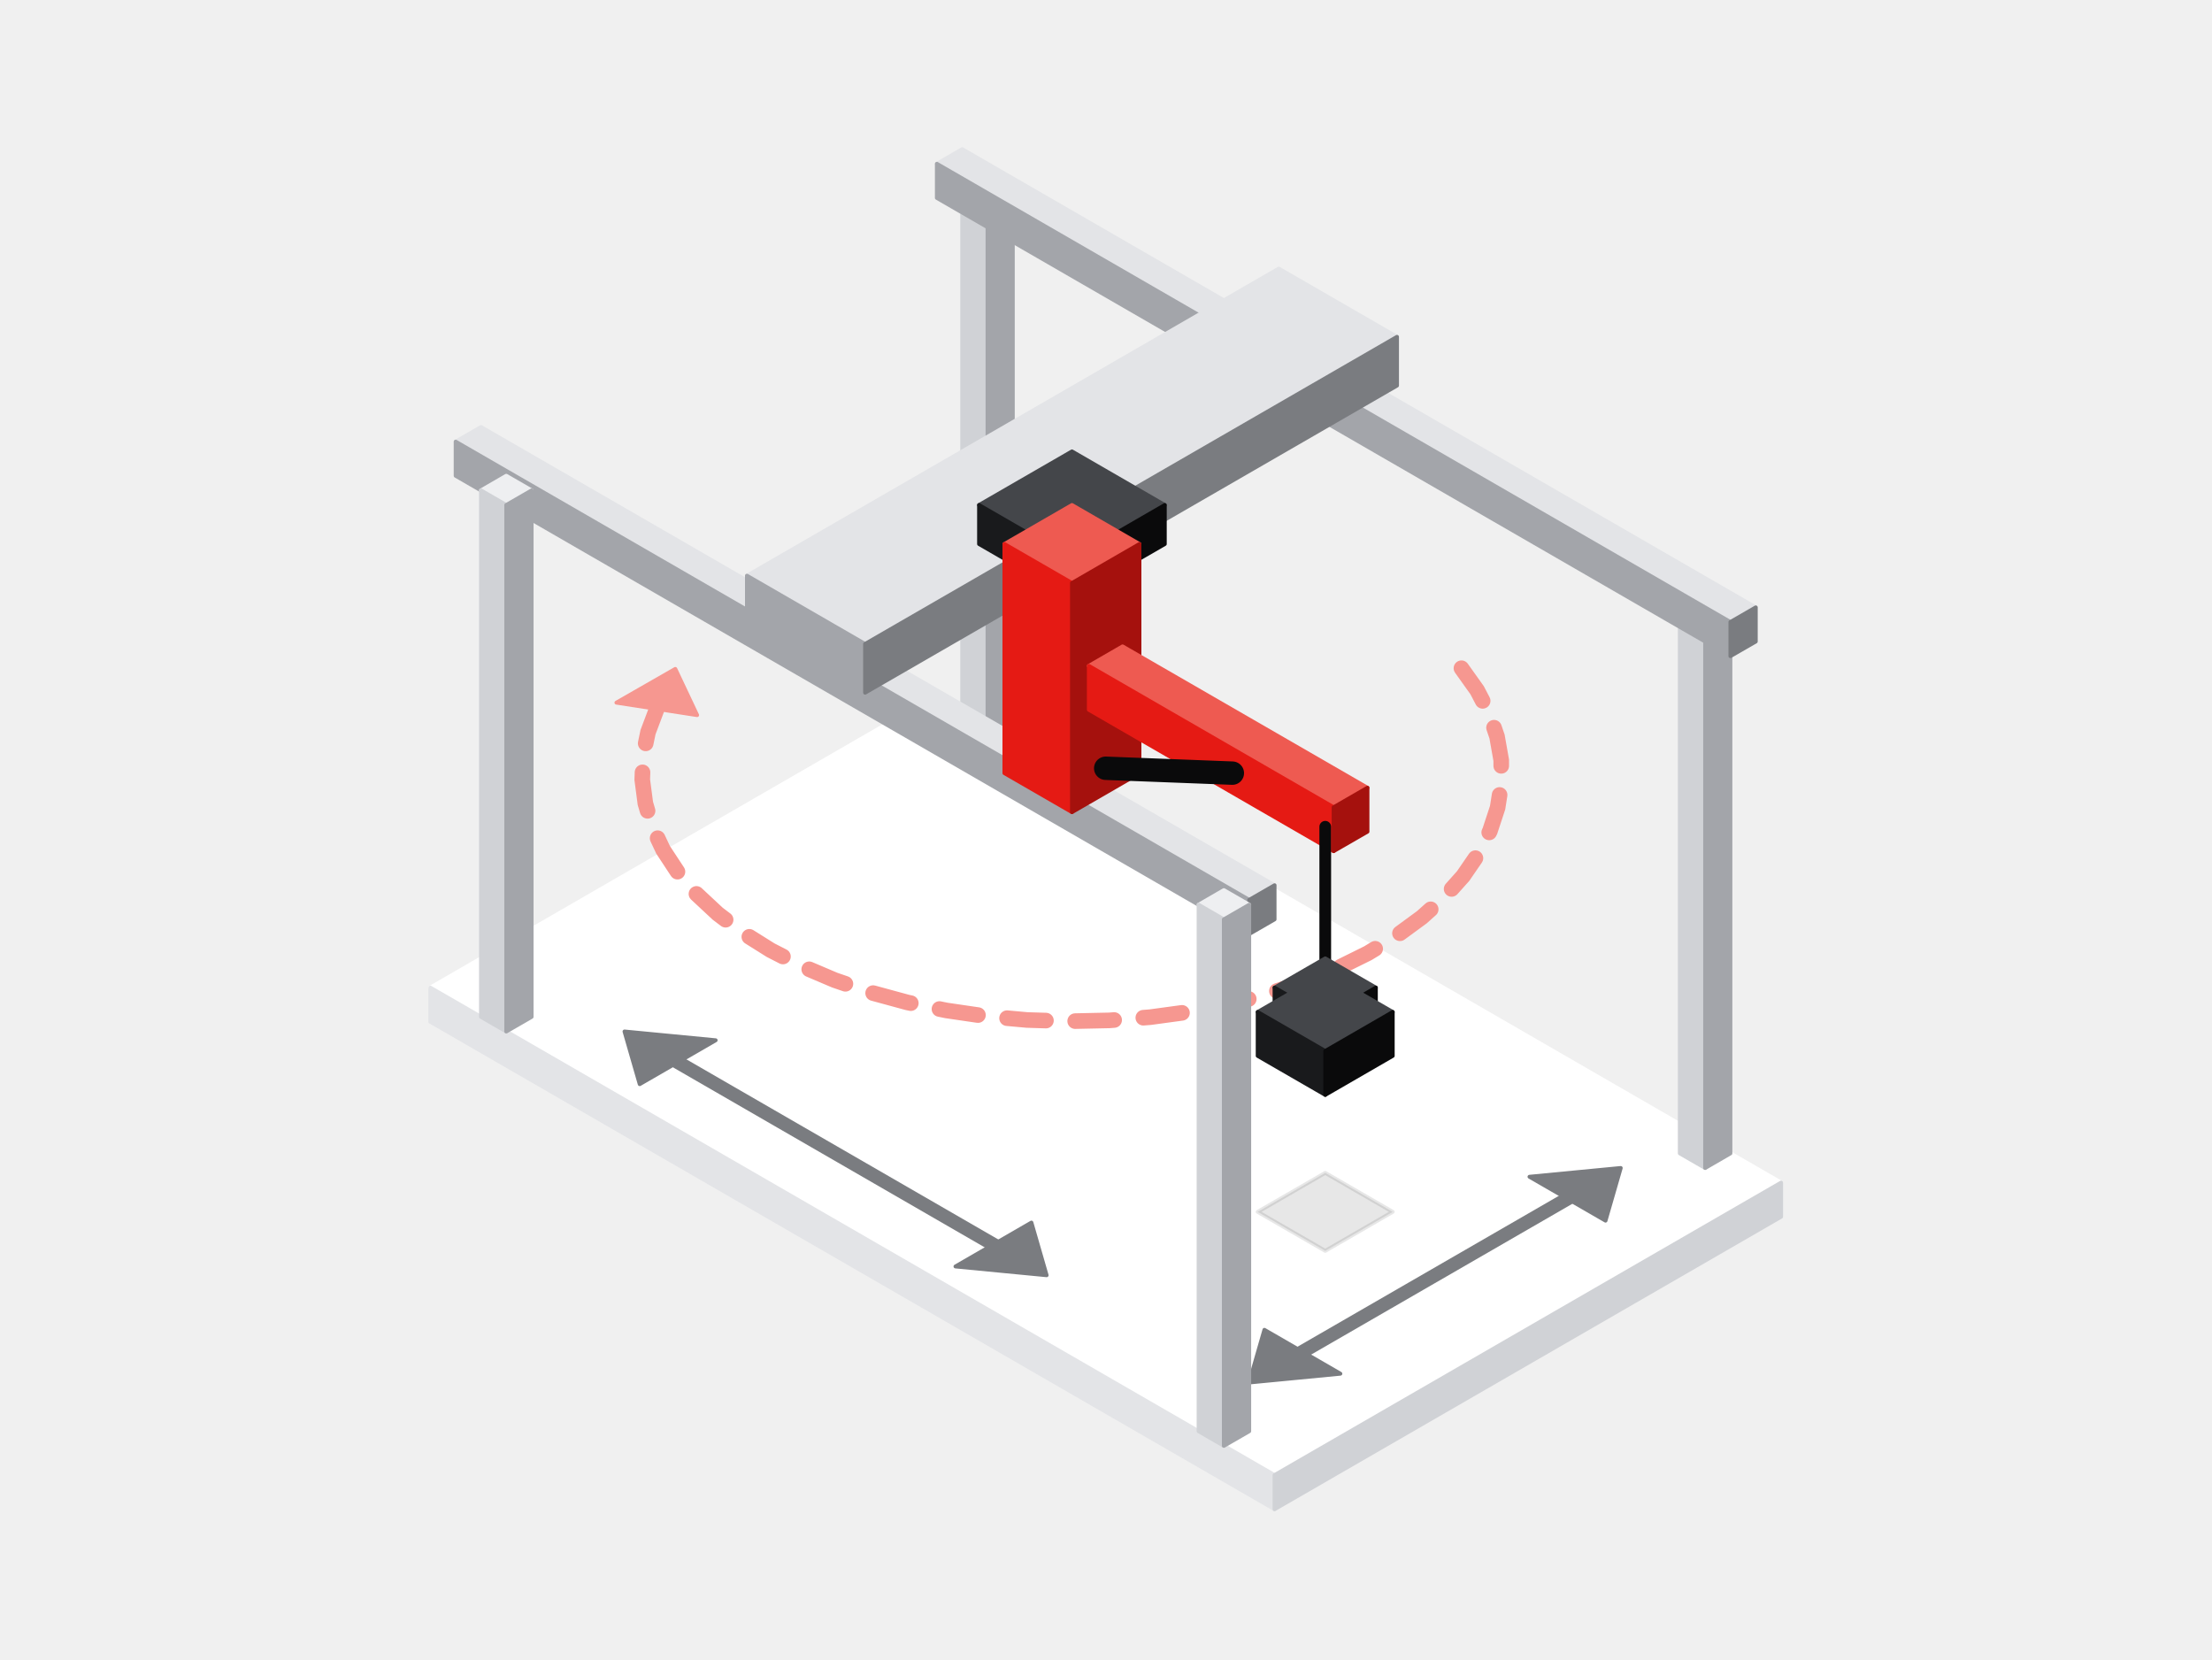
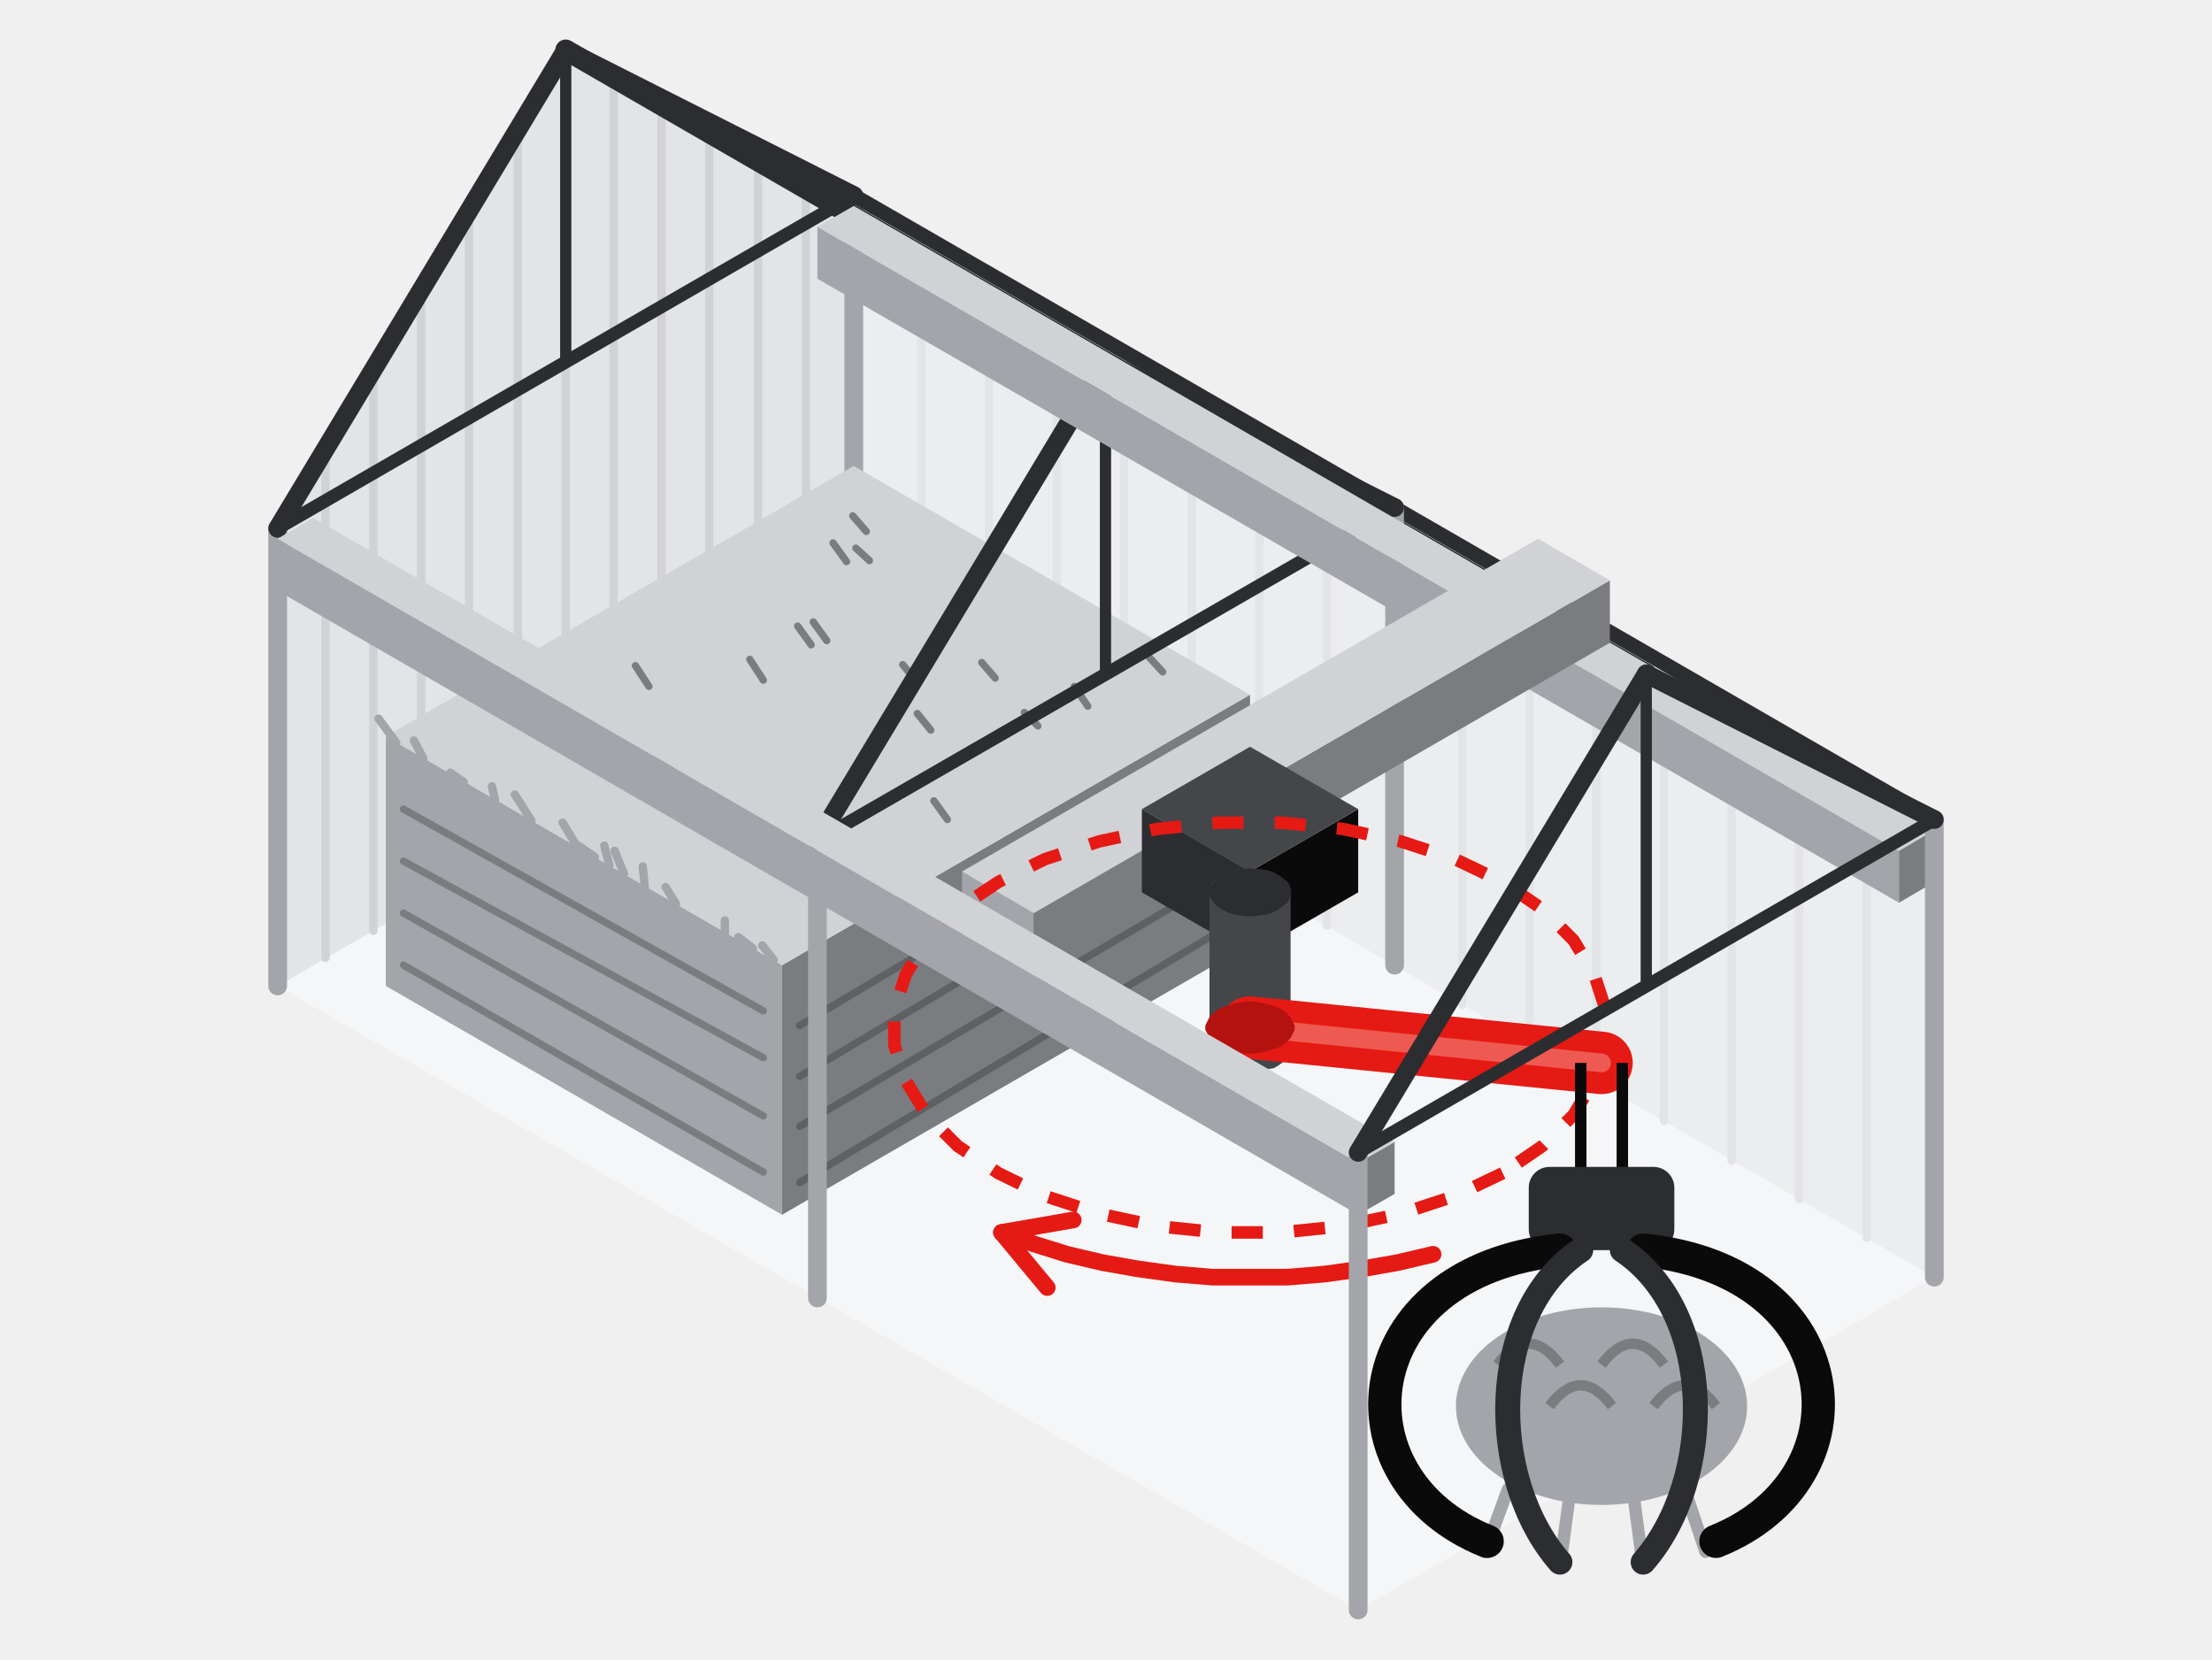
- <svg xmlns="http://www.w3.org/2000/svg" viewBox="-96.1 -71.3 226.9 170.2" preserveAspectRatio="xMidYMid meet">
-   <polygon points="0.00,0.00 86.60,50.00 34.64,80.00 -51.96,30.00" fill="#FFFFFF" stroke="#FFFFFF" stroke-width="0.4" stroke-linejoin="round" />
-   <polygon points="-51.96,33.50 34.64,83.50 34.64,80.00 -51.96,30.00" fill="#E3E4E7" stroke="#E3E4E7" stroke-width="0.4" stroke-linejoin="round" />
-   <polygon points="86.60,53.50 34.64,83.50 34.64,80.00 86.60,50.00" fill="#D0D2D6" stroke="#D0D2D6" stroke-width="0.4" stroke-linejoin="round" />
-   <polygon points="39.84,49.00 46.76,53.00 39.84,57.00 32.91,53.00" fill="rgba(10,10,11,0.10)" stroke="rgba(10,10,11,0.10)" stroke-width="0.4" stroke-linejoin="round" />
-   <polyline points="-28.14,36.75 7.36,57.25" fill="none" stroke="#7A7C80" stroke-width="1.4" stroke-linecap="round" />
-   <polygon points="11.26,59.50 1.91,58.60 9.70,54.10" fill="#7A7C80" stroke="#7A7C80" stroke-width="0.4" stroke-linejoin="round" />
-   <polygon points="-32.04,34.50 -30.48,39.90 -22.69,35.40" fill="#7A7C80" stroke="#7A7C80" stroke-width="0.4" stroke-linejoin="round" />
-   <polyline points="66.25,50.75 35.94,68.25" fill="none" stroke="#7A7C80" stroke-width="1.4" stroke-linecap="round" />
-   <polygon points="32.04,70.50 33.60,65.10 41.39,69.60" fill="#7A7C80" stroke="#7A7C80" stroke-width="0.4" stroke-linejoin="round" />
-   <polygon points="70.15,48.50 60.79,49.40 68.59,53.90" fill="#7A7C80" stroke="#7A7C80" stroke-width="0.4" stroke-linejoin="round" />
-   <polygon points="5.20,-51.00 7.79,-49.50 5.20,-48.00 2.60,-49.50" fill="#EEEFF1" stroke="#EEEFF1" stroke-width="0.4" stroke-linejoin="round" />
-   <polygon points="2.60,4.50 5.20,6.00 5.20,-48.00 2.60,-49.50" fill="#D0D2D6" stroke="#D0D2D6" stroke-width="0.4" stroke-linejoin="round" />
-   <polygon points="7.79,4.50 5.20,6.00 5.20,-48.00 7.79,-49.50" fill="#A3A5AA" stroke="#A3A5AA" stroke-width="0.4" stroke-linejoin="round" />
-   <polygon points="78.81,-8.50 81.40,-7.00 78.81,-5.50 76.21,-7.00" fill="#EEEFF1" stroke="#EEEFF1" stroke-width="0.4" stroke-linejoin="round" />
-   <polygon points="76.21,47.00 78.81,48.50 78.81,-5.50 76.21,-7.00" fill="#D0D2D6" stroke="#D0D2D6" stroke-width="0.4" stroke-linejoin="round" />
-   <polygon points="81.40,47.00 78.81,48.50 78.81,-5.50 81.40,-7.00" fill="#A3A5AA" stroke="#A3A5AA" stroke-width="0.4" stroke-linejoin="round" />
-   <polygon points="2.60,-56.00 84.00,-9.00 81.40,-7.50 0.00,-54.50" fill="#E3E4E7" stroke="#E3E4E7" stroke-width="0.4" stroke-linejoin="round" />
-   <polygon points="0.00,-51.00 81.40,-4.00 81.40,-7.50 0.00,-54.50" fill="#A3A5AA" stroke="#A3A5AA" stroke-width="0.4" stroke-linejoin="round" />
-   <polygon points="84.00,-5.50 81.40,-4.00 81.40,-7.50 84.00,-9.00" fill="#7A7C80" stroke="#7A7C80" stroke-width="0.4" stroke-linejoin="round" />
-   <polygon points="-46.76,-27.50 34.64,19.50 32.04,21.00 -49.36,-26.00" fill="#E3E4E7" stroke="#E3E4E7" stroke-width="0.4" stroke-linejoin="round" />
-   <polygon points="-49.36,-22.50 32.04,24.50 32.04,21.00 -49.36,-26.00" fill="#A3A5AA" stroke="#A3A5AA" stroke-width="0.4" stroke-linejoin="round" />
-   <polygon points="34.64,23.00 32.04,24.50 32.04,21.00 34.64,19.50" fill="#7A7C80" stroke="#7A7C80" stroke-width="0.4" stroke-linejoin="round" />
-   <polyline points="53.81,-2.76 55.42,-0.50 56.64,1.84 57.46,4.24 57.89,6.67 57.90,9.11 57.52,11.54 56.73,13.94 55.54,16.29 53.98,18.56 52.04,20.73 49.75,22.78 47.13,24.70 44.21,26.47 41.00,28.06 37.55,29.47 33.87,30.68 30.01,31.68 26.01,32.47 21.89,33.03 17.70,33.36 13.47,33.45 9.25,33.32 5.07,32.94 0.97,32.34 -3.02,31.52 -6.84,30.48 -10.48,29.23 -13.89,27.78 -17.05,26.16 -19.92,24.36 -22.48,22.42 -24.71,20.34 -26.58,18.15 -28.08,15.87 -29.19,13.51 -29.90,11.10 -30.22,8.67 -30.13,6.22 -29.63,3.80 -28.73,1.41" fill="none" stroke="#F69790" stroke-width="1.6" stroke-dasharray="4 3" stroke-linecap="round" />
-   <polygon points="-26.83,-2.69 -32.87,0.77 -24.59,2.05" fill="#F69790" stroke="#F69790" stroke-width="0.4" stroke-linejoin="round" />
-   <polygon points="35.07,-43.75 47.20,-36.75 -7.36,-5.25 -19.48,-12.25" fill="#E3E4E7" stroke="#E3E4E7" stroke-width="0.4" stroke-linejoin="round" />
-   <polygon points="-19.48,-7.25 -7.36,-0.25 -7.36,-5.25 -19.48,-12.25" fill="#A3A5AA" stroke="#A3A5AA" stroke-width="0.4" stroke-linejoin="round" />
-   <polygon points="47.20,-31.75 -7.36,-0.25 -7.36,-5.25 47.20,-36.75" fill="#7A7C80" stroke="#7A7C80" stroke-width="0.4" stroke-linejoin="round" />
-   <polygon points="13.86,-25.00 23.38,-19.50 13.86,-14.00 4.33,-19.50" fill="#44464A" stroke="#44464A" stroke-width="0.4" stroke-linejoin="round" />
-   <polygon points="4.33,-15.50 13.86,-10.00 13.86,-14.00 4.33,-19.50" fill="#191A1C" stroke="#191A1C" stroke-width="0.4" stroke-linejoin="round" />
-   <polygon points="23.38,-15.50 13.86,-10.00 13.86,-14.00 23.38,-19.50" fill="#0A0A0B" stroke="#0A0A0B" stroke-width="0.4" stroke-linejoin="round" />
-   <polygon points="13.86,-19.50 20.78,-15.50 13.86,-11.50 6.93,-15.50" fill="#EE5A51" stroke="#EE5A51" stroke-width="0.4" stroke-linejoin="round" />
-   <polygon points="6.93,8.00 13.86,12.00 13.86,-11.50 6.93,-15.50" fill="#E51A14" stroke="#E51A14" stroke-width="0.4" stroke-linejoin="round" />
-   <polygon points="20.78,8.00 13.86,12.00 13.86,-11.50 20.78,-15.50" fill="#A5110D" stroke="#A5110D" stroke-width="0.4" stroke-linejoin="round" />
-   <polygon points="19.05,-5.00 44.17,9.50 40.70,11.50 15.59,-3.00" fill="#EE5A51" stroke="#EE5A51" stroke-width="0.4" stroke-linejoin="round" />
-   <polygon points="15.59,1.50 40.70,16.00 40.70,11.50 15.59,-3.00" fill="#E51A14" stroke="#E51A14" stroke-width="0.4" stroke-linejoin="round" />
-   <polygon points="44.17,14.00 40.70,16.00 40.70,11.50 44.17,9.50" fill="#A5110D" stroke="#A5110D" stroke-width="0.4" stroke-linejoin="round" />
-   <polyline points="17.32,7.50 30.31,8.00" fill="none" stroke="#0A0A0B" stroke-width="2.4" stroke-linecap="round" />
-   <polyline points="39.84,13.50 39.84,30.00" fill="none" stroke="#0A0A0B" stroke-width="1.2" stroke-linecap="round" />
-   <polygon points="39.84,27.00 45.03,30.00 39.84,33.00 34.64,30.00" fill="#44464A" stroke="#44464A" stroke-width="0.4" stroke-linejoin="round" />
-   <polygon points="34.64,32.50 39.84,35.50 39.84,33.00 34.64,30.00" fill="#191A1C" stroke="#191A1C" stroke-width="0.4" stroke-linejoin="round" />
-   <polygon points="45.03,32.50 39.84,35.50 39.84,33.00 45.03,30.00" fill="#0A0A0B" stroke="#0A0A0B" stroke-width="0.4" stroke-linejoin="round" />
-   <polygon points="39.84,28.50 46.76,32.50 39.84,36.50 32.91,32.50" fill="#44464A" stroke="#44464A" stroke-width="0.4" stroke-linejoin="round" />
-   <polygon points="32.91,37.00 39.84,41.00 39.84,36.50 32.91,32.50" fill="#191A1C" stroke="#191A1C" stroke-width="0.4" stroke-linejoin="round" />
-   <polygon points="46.76,37.00 39.84,41.00 39.84,36.50 46.76,32.50" fill="#0A0A0B" stroke="#0A0A0B" stroke-width="0.4" stroke-linejoin="round" />
-   <polygon points="-44.17,-22.50 -41.57,-21.00 -44.17,-19.50 -46.76,-21.00" fill="#EEEFF1" stroke="#EEEFF1" stroke-width="0.4" stroke-linejoin="round" />
-   <polygon points="-46.76,33.00 -44.17,34.50 -44.17,-19.50 -46.76,-21.00" fill="#D0D2D6" stroke="#D0D2D6" stroke-width="0.4" stroke-linejoin="round" />
-   <polygon points="-41.57,33.00 -44.17,34.50 -44.17,-19.50 -41.57,-21.00" fill="#A3A5AA" stroke="#A3A5AA" stroke-width="0.4" stroke-linejoin="round" />
-   <polygon points="29.44,20.00 32.04,21.50 29.44,23.00 26.85,21.50" fill="#EEEFF1" stroke="#EEEFF1" stroke-width="0.4" stroke-linejoin="round" />
-   <polygon points="26.85,75.50 29.44,77.00 29.44,23.00 26.85,21.50" fill="#D0D2D6" stroke="#D0D2D6" stroke-width="0.4" stroke-linejoin="round" />
-   <polygon points="32.04,75.50 29.44,77.00 29.44,23.00 32.04,21.50" fill="#A3A5AA" stroke="#A3A5AA" stroke-width="0.4" stroke-linejoin="round" />
+ <svg xmlns="http://www.w3.org/2000/svg" viewBox="-82.1 -62.8 212.7 159.6">
+   <polygon points="0.0,0.0 103.9,60.0 48.5,92.0 -55.4,32.0" fill="#F5F6F7" />
+   <polygon points="0.0,0.0 0.0,-44.0 -27.7,-58.0 -55.4,-12.0 -55.4,32.0" fill="#E3E4E7" />
+   <line x1="-4.6" y1="2.7" x2="-4.6" y2="-46.3" stroke="#D0D2D6" stroke-width="0.8" stroke-linecap="round" />
+   <line x1="-9.2" y1="5.3" x2="-9.2" y2="-48.7" stroke="#D0D2D6" stroke-width="0.8" stroke-linecap="round" />
+   <line x1="-13.9" y1="8.0" x2="-13.9" y2="-51.0" stroke="#D0D2D6" stroke-width="0.8" stroke-linecap="round" />
+   <line x1="-18.5" y1="10.7" x2="-18.5" y2="-53.3" stroke="#D0D2D6" stroke-width="0.8" stroke-linecap="round" />
+   <line x1="-23.1" y1="13.3" x2="-23.1" y2="-55.7" stroke="#D0D2D6" stroke-width="0.8" stroke-linecap="round" />
+   <line x1="-27.7" y1="16.0" x2="-27.7" y2="-58.0" stroke="#D0D2D6" stroke-width="0.8" stroke-linecap="round" />
+   <line x1="-32.3" y1="18.7" x2="-32.3" y2="-50.3" stroke="#D0D2D6" stroke-width="0.8" stroke-linecap="round" />
+   <line x1="-37.0" y1="21.3" x2="-37.0" y2="-42.7" stroke="#D0D2D6" stroke-width="0.8" stroke-linecap="round" />
+   <line x1="-41.6" y1="24.0" x2="-41.6" y2="-35.0" stroke="#D0D2D6" stroke-width="0.8" stroke-linecap="round" />
+   <line x1="-46.2" y1="26.7" x2="-46.2" y2="-27.3" stroke="#D0D2D6" stroke-width="0.8" stroke-linecap="round" />
+   <line x1="-50.8" y1="29.3" x2="-50.8" y2="-19.7" stroke="#D0D2D6" stroke-width="0.8" stroke-linecap="round" />
+   <polygon points="0.0,0.0 103.9,60.0 103.9,16.0 0.0,-44.0" fill="#ECEDEF" />
+   <line x1="6.5" y1="3.8" x2="6.5" y2="-40.2" stroke="#E3E4E7" stroke-width="0.8" stroke-linecap="round" />
+   <line x1="13.0" y1="7.5" x2="13.0" y2="-36.5" stroke="#E3E4E7" stroke-width="0.8" stroke-linecap="round" />
+   <line x1="19.5" y1="11.2" x2="19.5" y2="-32.8" stroke="#E3E4E7" stroke-width="0.8" stroke-linecap="round" />
+   <line x1="26.0" y1="15.0" x2="26.0" y2="-29.0" stroke="#E3E4E7" stroke-width="0.8" stroke-linecap="round" />
+   <line x1="32.5" y1="18.8" x2="32.5" y2="-25.2" stroke="#E3E4E7" stroke-width="0.8" stroke-linecap="round" />
+   <line x1="39.0" y1="22.5" x2="39.0" y2="-21.5" stroke="#E3E4E7" stroke-width="0.8" stroke-linecap="round" />
+   <line x1="45.5" y1="26.2" x2="45.5" y2="-17.8" stroke="#E3E4E7" stroke-width="0.8" stroke-linecap="round" />
+   <line x1="52.0" y1="30.0" x2="52.0" y2="-14.0" stroke="#E3E4E7" stroke-width="0.8" stroke-linecap="round" />
+   <line x1="58.5" y1="33.8" x2="58.5" y2="-10.2" stroke="#E3E4E7" stroke-width="0.8" stroke-linecap="round" />
+   <line x1="65.0" y1="37.5" x2="65.0" y2="-6.5" stroke="#E3E4E7" stroke-width="0.8" stroke-linecap="round" />
+   <line x1="71.4" y1="41.2" x2="71.4" y2="-2.8" stroke="#E3E4E7" stroke-width="0.8" stroke-linecap="round" />
+   <line x1="77.9" y1="45.0" x2="77.9" y2="1.0" stroke="#E3E4E7" stroke-width="0.8" stroke-linecap="round" />
+   <line x1="84.4" y1="48.8" x2="84.4" y2="4.8" stroke="#E3E4E7" stroke-width="0.8" stroke-linecap="round" />
+   <line x1="90.9" y1="52.5" x2="90.9" y2="8.5" stroke="#E3E4E7" stroke-width="0.8" stroke-linecap="round" />
+   <line x1="97.4" y1="56.2" x2="97.4" y2="12.2" stroke="#E3E4E7" stroke-width="0.8" stroke-linecap="round" />
+   <line x1="0.0" y1="0.0" x2="0.0" y2="-44.0" stroke="#A3A5AA" stroke-width="1.8" stroke-linecap="round" />
+   <line x1="-55.4" y1="32.0" x2="-55.4" y2="-12.0" stroke="#A3A5AA" stroke-width="1.8" stroke-linecap="round" />
+   <line x1="0.0" y1="-44.0" x2="-27.7" y2="-58.0" stroke="#2C2D30" stroke-width="1.8" stroke-linecap="round" />
+   <line x1="-55.4" y1="-12.0" x2="-27.7" y2="-58.0" stroke="#2C2D30" stroke-width="1.8" stroke-linecap="round" />
+   <line x1="0.0" y1="-44.0" x2="-55.4" y2="-12.0" stroke="#2C2D30" stroke-width="1.26" stroke-linecap="round" />
+   <line x1="-27.7" y1="-58.0" x2="-27.7" y2="-28.0" stroke="#2C2D30" stroke-width="1.08" stroke-linecap="round" />
+   <line x1="-27.7" y1="-58.0" x2="76.2" y2="2.0" stroke="#2C2D30" stroke-width="2" stroke-linecap="round" />
+   <line x1="0.0" y1="-44.0" x2="103.9" y2="16.0" stroke="#2C2D30" stroke-width="1.4" stroke-linecap="round" />
+   <polygon points="-45.0,32.0 -6.9,54.0 -6.9,30.0 -45.0,8.0" fill="#A3A5AA" />
+   <polygon points="38.1,28.0 -6.9,54.0 -6.9,30.0 38.1,4.0" fill="#7A7C80" />
+   <polygon points="0.0,-18.0 38.1,4.0 -6.9,30.0 -45.0,8.0" fill="#D0D2D6" />
+   <line x1="-43.3" y1="30.0" x2="-8.7" y2="49.9" stroke="#7A7C80" stroke-width="0.7" stroke-linecap="round" />
+   <line x1="36.4" y1="26.0" x2="-5.2" y2="50.9" stroke="#5E6064" stroke-width="0.7" stroke-linecap="round" />
+   <line x1="-43.3" y1="25.0" x2="-8.7" y2="44.5" stroke="#7A7C80" stroke-width="0.7" stroke-linecap="round" />
+   <line x1="36.4" y1="21.0" x2="-5.2" y2="45.5" stroke="#5E6064" stroke-width="0.7" stroke-linecap="round" />
+   <line x1="-43.3" y1="20.0" x2="-8.7" y2="38.9" stroke="#7A7C80" stroke-width="0.7" stroke-linecap="round" />
+   <line x1="36.4" y1="16.0" x2="-5.2" y2="40.7" stroke="#5E6064" stroke-width="0.7" stroke-linecap="round" />
+   <line x1="-43.3" y1="15.0" x2="-8.7" y2="34.4" stroke="#7A7C80" stroke-width="0.7" stroke-linecap="round" />
+   <line x1="36.4" y1="11.0" x2="-5.2" y2="35.8" stroke="#5E6064" stroke-width="0.7" stroke-linecap="round" />
+   <line x1="-3.1" y1="21.5" x2="-1.8" y2="23.6" stroke="#7A7C80" stroke-width="0.7" stroke-linecap="round" />
+   <line x1="12.3" y1="0.9" x2="13.6" y2="2.4" stroke="#7A7C80" stroke-width="0.7" stroke-linecap="round" />
+   <line x1="21.2" y1="3.2" x2="22.5" y2="5.1" stroke="#7A7C80" stroke-width="0.7" stroke-linecap="round" />
+   <line x1="-0.1" y1="-13.2" x2="1.2" y2="-11.7" stroke="#7A7C80" stroke-width="0.7" stroke-linecap="round" />
+   <line x1="0.2" y1="-10.1" x2="1.5" y2="-8.9" stroke="#7A7C80" stroke-width="0.7" stroke-linecap="round" />
+   <line x1="-3.9" y1="-3.0" x2="-2.6" y2="-1.2" stroke="#7A7C80" stroke-width="0.7" stroke-linecap="round" />
+   <line x1="16.4" y1="5.7" x2="17.7" y2="7.0" stroke="#7A7C80" stroke-width="0.7" stroke-linecap="round" />
+   <line x1="7.7" y1="14.2" x2="9.0" y2="16.0" stroke="#7A7C80" stroke-width="0.7" stroke-linecap="round" />
+   <line x1="-21.0" y1="1.2" x2="-19.7" y2="3.2" stroke="#7A7C80" stroke-width="0.7" stroke-linecap="round" />
+   <line x1="-18.9" y1="9.8" x2="-17.6" y2="10.9" stroke="#7A7C80" stroke-width="0.7" stroke-linecap="round" />
+   <line x1="-5.4" y1="-2.6" x2="-4.1" y2="-0.8" stroke="#7A7C80" stroke-width="0.7" stroke-linecap="round" />
+   <line x1="-10.0" y1="0.6" x2="-8.7" y2="2.6" stroke="#7A7C80" stroke-width="0.7" stroke-linecap="round" />
+   <line x1="-2.0" y1="-10.6" x2="-0.7" y2="-8.8" stroke="#7A7C80" stroke-width="0.7" stroke-linecap="round" />
+   <line x1="4.7" y1="1.1" x2="6.0" y2="2.7" stroke="#7A7C80" stroke-width="0.7" stroke-linecap="round" />
+   <line x1="-5.7" y1="15.9" x2="-4.4" y2="17.5" stroke="#7A7C80" stroke-width="0.7" stroke-linecap="round" />
+   <line x1="28.4" y1="0.4" x2="29.7" y2="1.8" stroke="#7A7C80" stroke-width="0.7" stroke-linecap="round" />
+   <line x1="6.1" y1="5.8" x2="7.4" y2="7.4" stroke="#7A7C80" stroke-width="0.7" stroke-linecap="round" />
+   <line x1="-21.6" y1="6.0" x2="-20.3" y2="8.0" stroke="#7A7C80" stroke-width="0.7" stroke-linecap="round" />
+   <line x1="-23.5" y1="20.4" x2="-24.0" y2="18.5" stroke="#A3A5AA" stroke-width="0.8" stroke-linecap="round" />
+   <line x1="-9.7" y1="28.4" x2="-11.1" y2="27.3" stroke="#A3A5AA" stroke-width="0.8" stroke-linecap="round" />
+   <line x1="-34.5" y1="14.1" x2="-34.8" y2="12.8" stroke="#A3A5AA" stroke-width="0.8" stroke-linecap="round" />
+   <line x1="-17.1" y1="24.1" x2="-18.1" y2="22.5" stroke="#A3A5AA" stroke-width="0.8" stroke-linecap="round" />
+   <line x1="-7.7" y1="29.5" x2="-8.8" y2="28.1" stroke="#A3A5AA" stroke-width="0.8" stroke-linecap="round" />
+   <line x1="-20.1" y1="22.4" x2="-20.3" y2="20.5" stroke="#A3A5AA" stroke-width="0.8" stroke-linecap="round" />
+   <line x1="-24.9" y1="19.6" x2="-26.5" y2="18.5" stroke="#A3A5AA" stroke-width="0.8" stroke-linecap="round" />
+   <line x1="-44.0" y1="8.6" x2="-45.7" y2="6.3" stroke="#A3A5AA" stroke-width="0.8" stroke-linecap="round" />
+   <line x1="-31.0" y1="16.1" x2="-32.6" y2="13.6" stroke="#A3A5AA" stroke-width="0.8" stroke-linecap="round" />
+   <line x1="-22.1" y1="21.2" x2="-23.0" y2="19.0" stroke="#A3A5AA" stroke-width="0.8" stroke-linecap="round" />
+   <line x1="-41.4" y1="10.1" x2="-42.3" y2="8.4" stroke="#A3A5AA" stroke-width="0.8" stroke-linecap="round" />
+   <line x1="-26.6" y1="18.6" x2="-28.0" y2="16.3" stroke="#A3A5AA" stroke-width="0.8" stroke-linecap="round" />
+   <line x1="-12.4" y1="26.9" x2="-12.4" y2="25.7" stroke="#A3A5AA" stroke-width="0.8" stroke-linecap="round" />
+   <line x1="-37.5" y1="12.4" x2="-38.8" y2="11.5" stroke="#A3A5AA" stroke-width="0.8" stroke-linecap="round" />
+   <line x1="52.0" y1="30.0" x2="52.0" y2="-14.0" stroke="#A3A5AA" stroke-width="1.8" stroke-linecap="round" />
+   <line x1="-3.5" y1="62.0" x2="-3.5" y2="18.0" stroke="#A3A5AA" stroke-width="1.8" stroke-linecap="round" />
+   <line x1="52.0" y1="-14.0" x2="24.2" y2="-28.0" stroke="#2C2D30" stroke-width="1.8" stroke-linecap="round" />
+   <line x1="-3.5" y1="18.0" x2="24.2" y2="-28.0" stroke="#2C2D30" stroke-width="1.8" stroke-linecap="round" />
+   <line x1="52.0" y1="-14.0" x2="-3.5" y2="18.0" stroke="#2C2D30" stroke-width="1.26" stroke-linecap="round" />
+   <line x1="24.2" y1="-28.0" x2="24.2" y2="2.0" stroke="#2C2D30" stroke-width="1.08" stroke-linecap="round" />
+   <polygon points="-3.5,-36.0 100.5,24.0 100.5,19.0 -3.5,-41.0" fill="#A3A5AA" />
+   <polygon points="103.9,22.0 100.5,24.0 100.5,19.0 103.9,17.0" fill="#7A7C80" />
+   <polygon points="0.0,-43.0 103.9,17.0 100.5,19.0 -3.5,-41.0" fill="#D0D2D6" />
+   <polygon points="10.4,27.0 17.3,31.0 17.3,25.0 10.4,21.0" fill="#A3A5AA" />
+   <polygon points="72.7,-1.0 17.3,31.0 17.3,25.0 72.7,-7.0" fill="#7A7C80" />
+   <polygon points="65.8,-11.0 72.7,-7.0 17.3,25.0 10.4,21.0" fill="#D0D2D6" />
+   <polygon points="27.7,23.0 38.1,29.0 38.1,21.0 27.7,15.0" fill="#2C2D30" />
+   <polygon points="48.5,23.0 38.1,29.0 38.1,21.0 48.5,15.0" fill="#0A0A0B" />
+   <polygon points="38.1,9.0 48.5,15.0 38.1,21.0 27.7,15.0" fill="#44464A" />
+   <polygon points="34.2,22.8 34.3,22.4 34.5,22.0 34.9,21.7 35.3,21.4 35.9,21.1 36.5,20.9 37.1,20.8 37.8,20.8 38.5,20.8 39.1,20.8 39.8,20.9 40.4,21.1 40.9,21.4 41.3,21.7 41.7,22.0 41.9,22.4 42.0,22.8 42.0,38.2 41.9,38.6 41.7,39.0 41.3,39.3 40.9,39.6 40.4,39.9 39.8,40.0 39.1,40.2 38.5,40.2 37.8,40.2 37.1,40.2 36.5,40.0 35.9,39.9 35.3,39.6 34.9,39.3 34.5,39.0 34.3,38.6 34.2,38.2" fill="#44464A" />
+   <polygon points="40.9,24.6 40.4,24.9 39.8,25.1 39.1,25.2 38.4,25.3 37.8,25.3 37.1,25.2 36.4,25.1 35.9,24.9 35.3,24.6 34.9,24.3 34.6,24.0 34.3,23.6 34.2,23.2 34.2,22.8 34.3,22.4 34.6,22.0 34.9,21.7 35.3,21.4 35.9,21.1 36.4,20.9 37.1,20.8 37.8,20.7 38.4,20.7 39.1,20.8 39.8,20.9 40.4,21.1 40.9,21.4 41.3,21.7 41.7,22.0 41.9,22.4 42.0,22.8 42.0,23.2 41.9,23.6 41.7,24.0 41.3,24.3" fill="#2C2D30" />
+   <polygon points="62.4,50.0 57.8,52.2 52.6,53.9 47.0,55.1 41.1,55.7 35.1,55.7 29.2,55.1 23.6,53.9 18.4,52.2 13.9,50.0 10.0,47.4 7.0,44.4 5.0,41.1 3.9,37.7 3.9,34.3 5.0,30.9 7.0,27.6 10.0,24.6 13.9,22.0 18.4,19.8 23.6,18.1 29.2,16.9 35.1,16.3 41.1,16.3 47.0,16.9 52.6,18.1 57.8,19.8 62.4,22.0 66.2,24.6 69.2,27.6 71.2,30.9 72.3,34.3 72.3,37.7 71.2,41.1 69.2,44.4 66.2,47.4" fill="none" stroke="#E51A14" stroke-width="1.2" stroke-dasharray="3 3" />
+   <path d="M38.1,36.0 L71.9,39.4" stroke="#E51A14" stroke-width="6" fill="none" stroke-linecap="round" stroke-linejoin="round" />
+   <path d="M38.1,36.0 L71.9,39.4" stroke="#EE5A51" stroke-width="1.8" fill="none" stroke-linecap="round" stroke-linejoin="round" />
+   <polygon points="41.1,37.8 40.6,38.0 39.9,38.2 39.2,38.4 38.5,38.5 37.7,38.5 37.0,38.4 36.3,38.2 35.6,38.0 35.1,37.8 34.6,37.4 34.2,37.0 34.0,36.6 33.8,36.2 33.8,35.8 34.0,35.4 34.2,35.0 34.6,34.6 35.1,34.2 35.6,34.0 36.3,33.8 37.0,33.6 37.7,33.5 38.5,33.5 39.2,33.6 39.9,33.8 40.6,34.0 41.1,34.2 41.6,34.6 42.0,35.0 42.2,35.4 42.4,35.8 42.4,36.2 42.2,36.6 42.0,37.0 41.6,37.4" fill="#B3120F" />
+   <line x1="69.9" y1="39.4" x2="69.9" y2="51.4" stroke="#0A0A0B" stroke-width="1.1" />
+   <line x1="73.9" y1="39.4" x2="73.9" y2="51.4" stroke="#0A0A0B" stroke-width="1.1" />
+   <rect x="64.9" y="49.4" width="14" height="8" rx="2" fill="#2C2D30" />
+   <ellipse cx="71.9" cy="72.4" rx="14" ry="9.5" fill="#A3A5AA" />
+   <path d="M61.9,68.4 q3,-4 6,0" stroke="#7A7C80" stroke-width="1" fill="none" />
+   <path d="M66.9,72.4 q3,-4 6,0" stroke="#7A7C80" stroke-width="1" fill="none" />
+   <path d="M71.9,68.4 q3,-4 6,0" stroke="#7A7C80" stroke-width="1" fill="none" />
+   <path d="M76.9,72.4 q3,-4 6,0" stroke="#7A7C80" stroke-width="1" fill="none" />
+   <path d="M62.9,80.4 l-2.2,6" stroke="#A3A5AA" stroke-width="1.2" stroke-linecap="round" />
+   <path d="M68.9,80.4 l-0.8,6" stroke="#A3A5AA" stroke-width="1.2" stroke-linecap="round" />
+   <path d="M74.9,80.4 l0.8,6" stroke="#A3A5AA" stroke-width="1.2" stroke-linecap="round" />
+   <path d="M79.9,80.4 l2.0,6" stroke="#A3A5AA" stroke-width="1.2" stroke-linecap="round" />
+   <path d="M67.9,57.4 c-20.0,2 -22.0,22 -7.0,28" stroke="#0A0A0B" stroke-width="3.2" fill="none" stroke-linecap="round" />
+   <path d="M69.9,57.4 c-9.0,6 -9.0,22 -2.0,30" stroke="#2C2D30" stroke-width="2.4" fill="none" stroke-linecap="round" />
+   <path d="M75.9,57.4 c20.0,2 22.0,22 7.0,28" stroke="#0A0A0B" stroke-width="3.2" fill="none" stroke-linecap="round" />
+   <path d="M73.9,57.4 c9.0,6 9.0,22 2.0,30" stroke="#2C2D30" stroke-width="2.4" fill="none" stroke-linecap="round" />
+   <polygon points="-55.4,-6.0 48.5,54.0 48.5,49.0 -55.4,-11.0" fill="#A3A5AA" />
+   <polygon points="52.0,52.0 48.5,54.0 48.5,49.0 52.0,47.0" fill="#7A7C80" />
+   <polygon points="-52.0,-13.0 52.0,47.0 48.5,49.0 -55.4,-11.0" fill="#D0D2D6" />
+   <path d="M55.7,57.8 L52.3,58.6 L48.9,59.2 L45.3,59.7 L41.7,60.0 L38.1,60.0 L34.5,60.0 L30.9,59.7 L27.3,59.2 L23.9,58.6 L20.5,57.8 L17.3,56.8 L14.2,55.7" stroke="#E51A14" stroke-width="1.6" fill="none" stroke-linecap="round" stroke-linejoin="round" />
+   <path d="M18.6,61.0 L14.2,55.7 L21.1,54.5" stroke="#E51A14" stroke-width="1.6" fill="none" stroke-linecap="round" stroke-linejoin="round" />
+   <line x1="103.9" y1="60.0" x2="103.9" y2="16.0" stroke="#A3A5AA" stroke-width="1.8" stroke-linecap="round" />
+   <line x1="48.5" y1="92.0" x2="48.5" y2="48.0" stroke="#A3A5AA" stroke-width="1.8" stroke-linecap="round" />
+   <line x1="103.9" y1="16.0" x2="76.2" y2="2.0" stroke="#2C2D30" stroke-width="1.8" stroke-linecap="round" />
+   <line x1="48.5" y1="48.0" x2="76.2" y2="2.0" stroke="#2C2D30" stroke-width="1.8" stroke-linecap="round" />
+   <line x1="103.9" y1="16.0" x2="48.5" y2="48.0" stroke="#2C2D30" stroke-width="1.26" stroke-linecap="round" />
+   <line x1="76.2" y1="2.0" x2="76.2" y2="32.0" stroke="#2C2D30" stroke-width="1.08" stroke-linecap="round" />
</svg>
